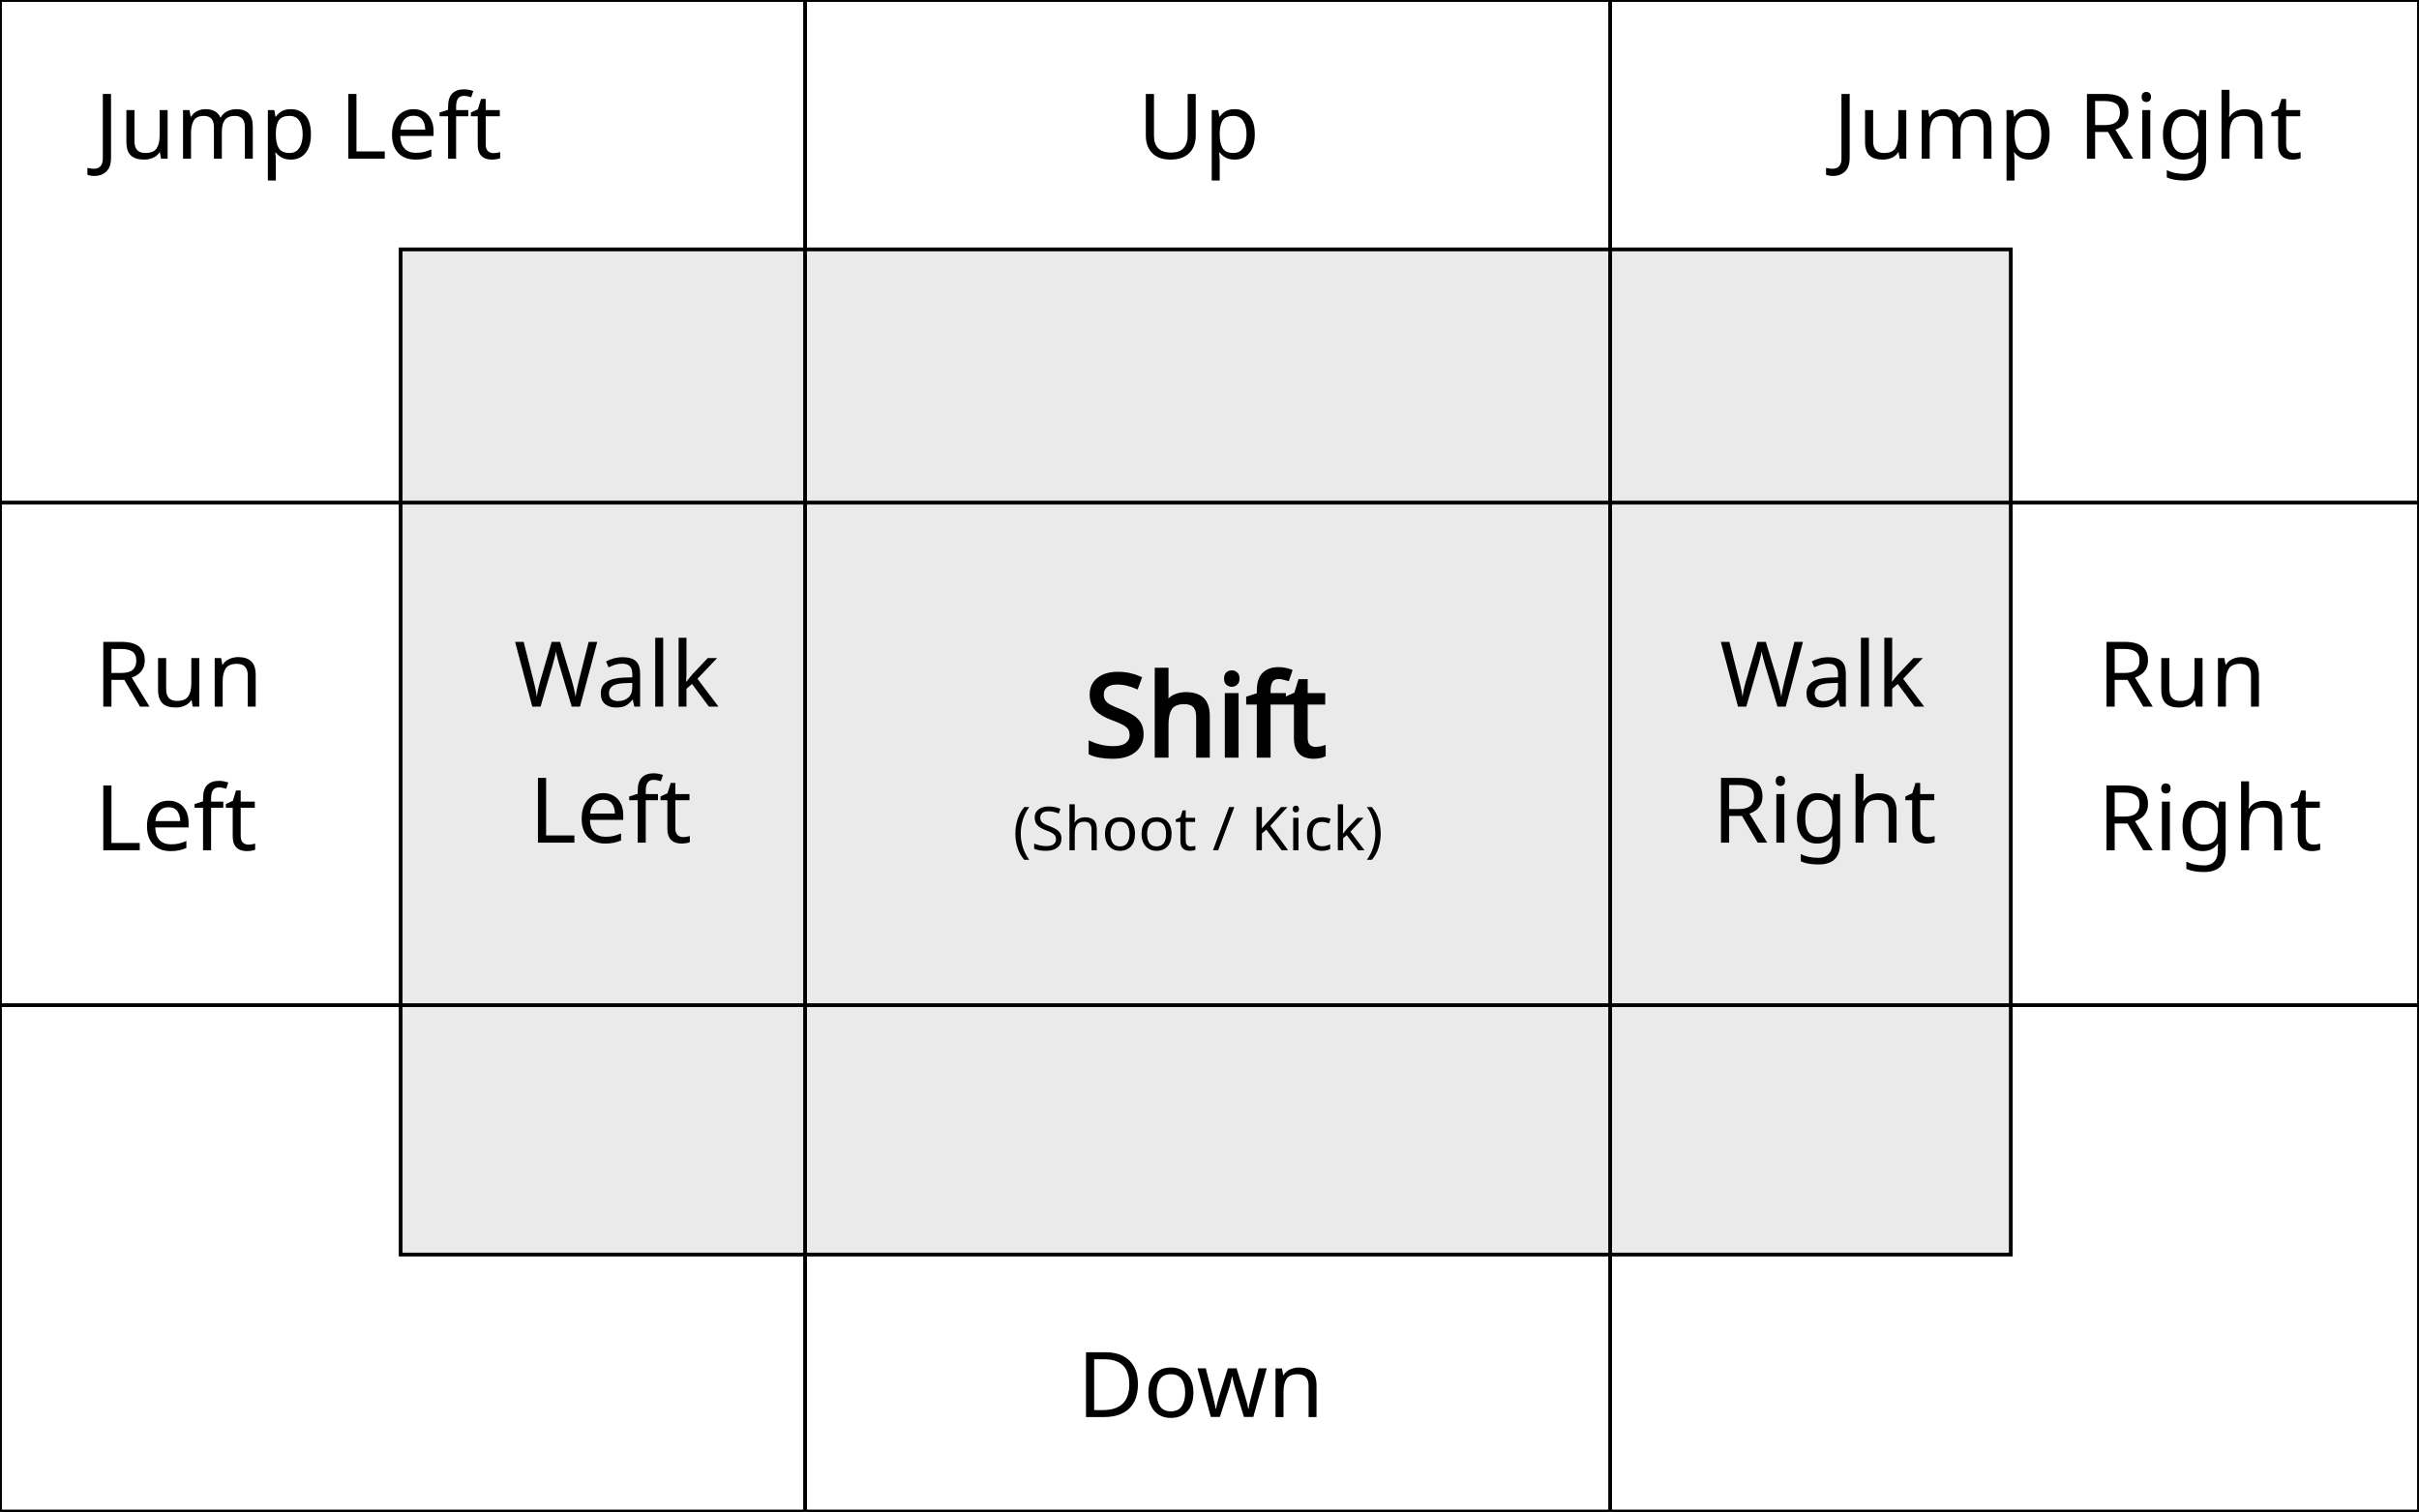
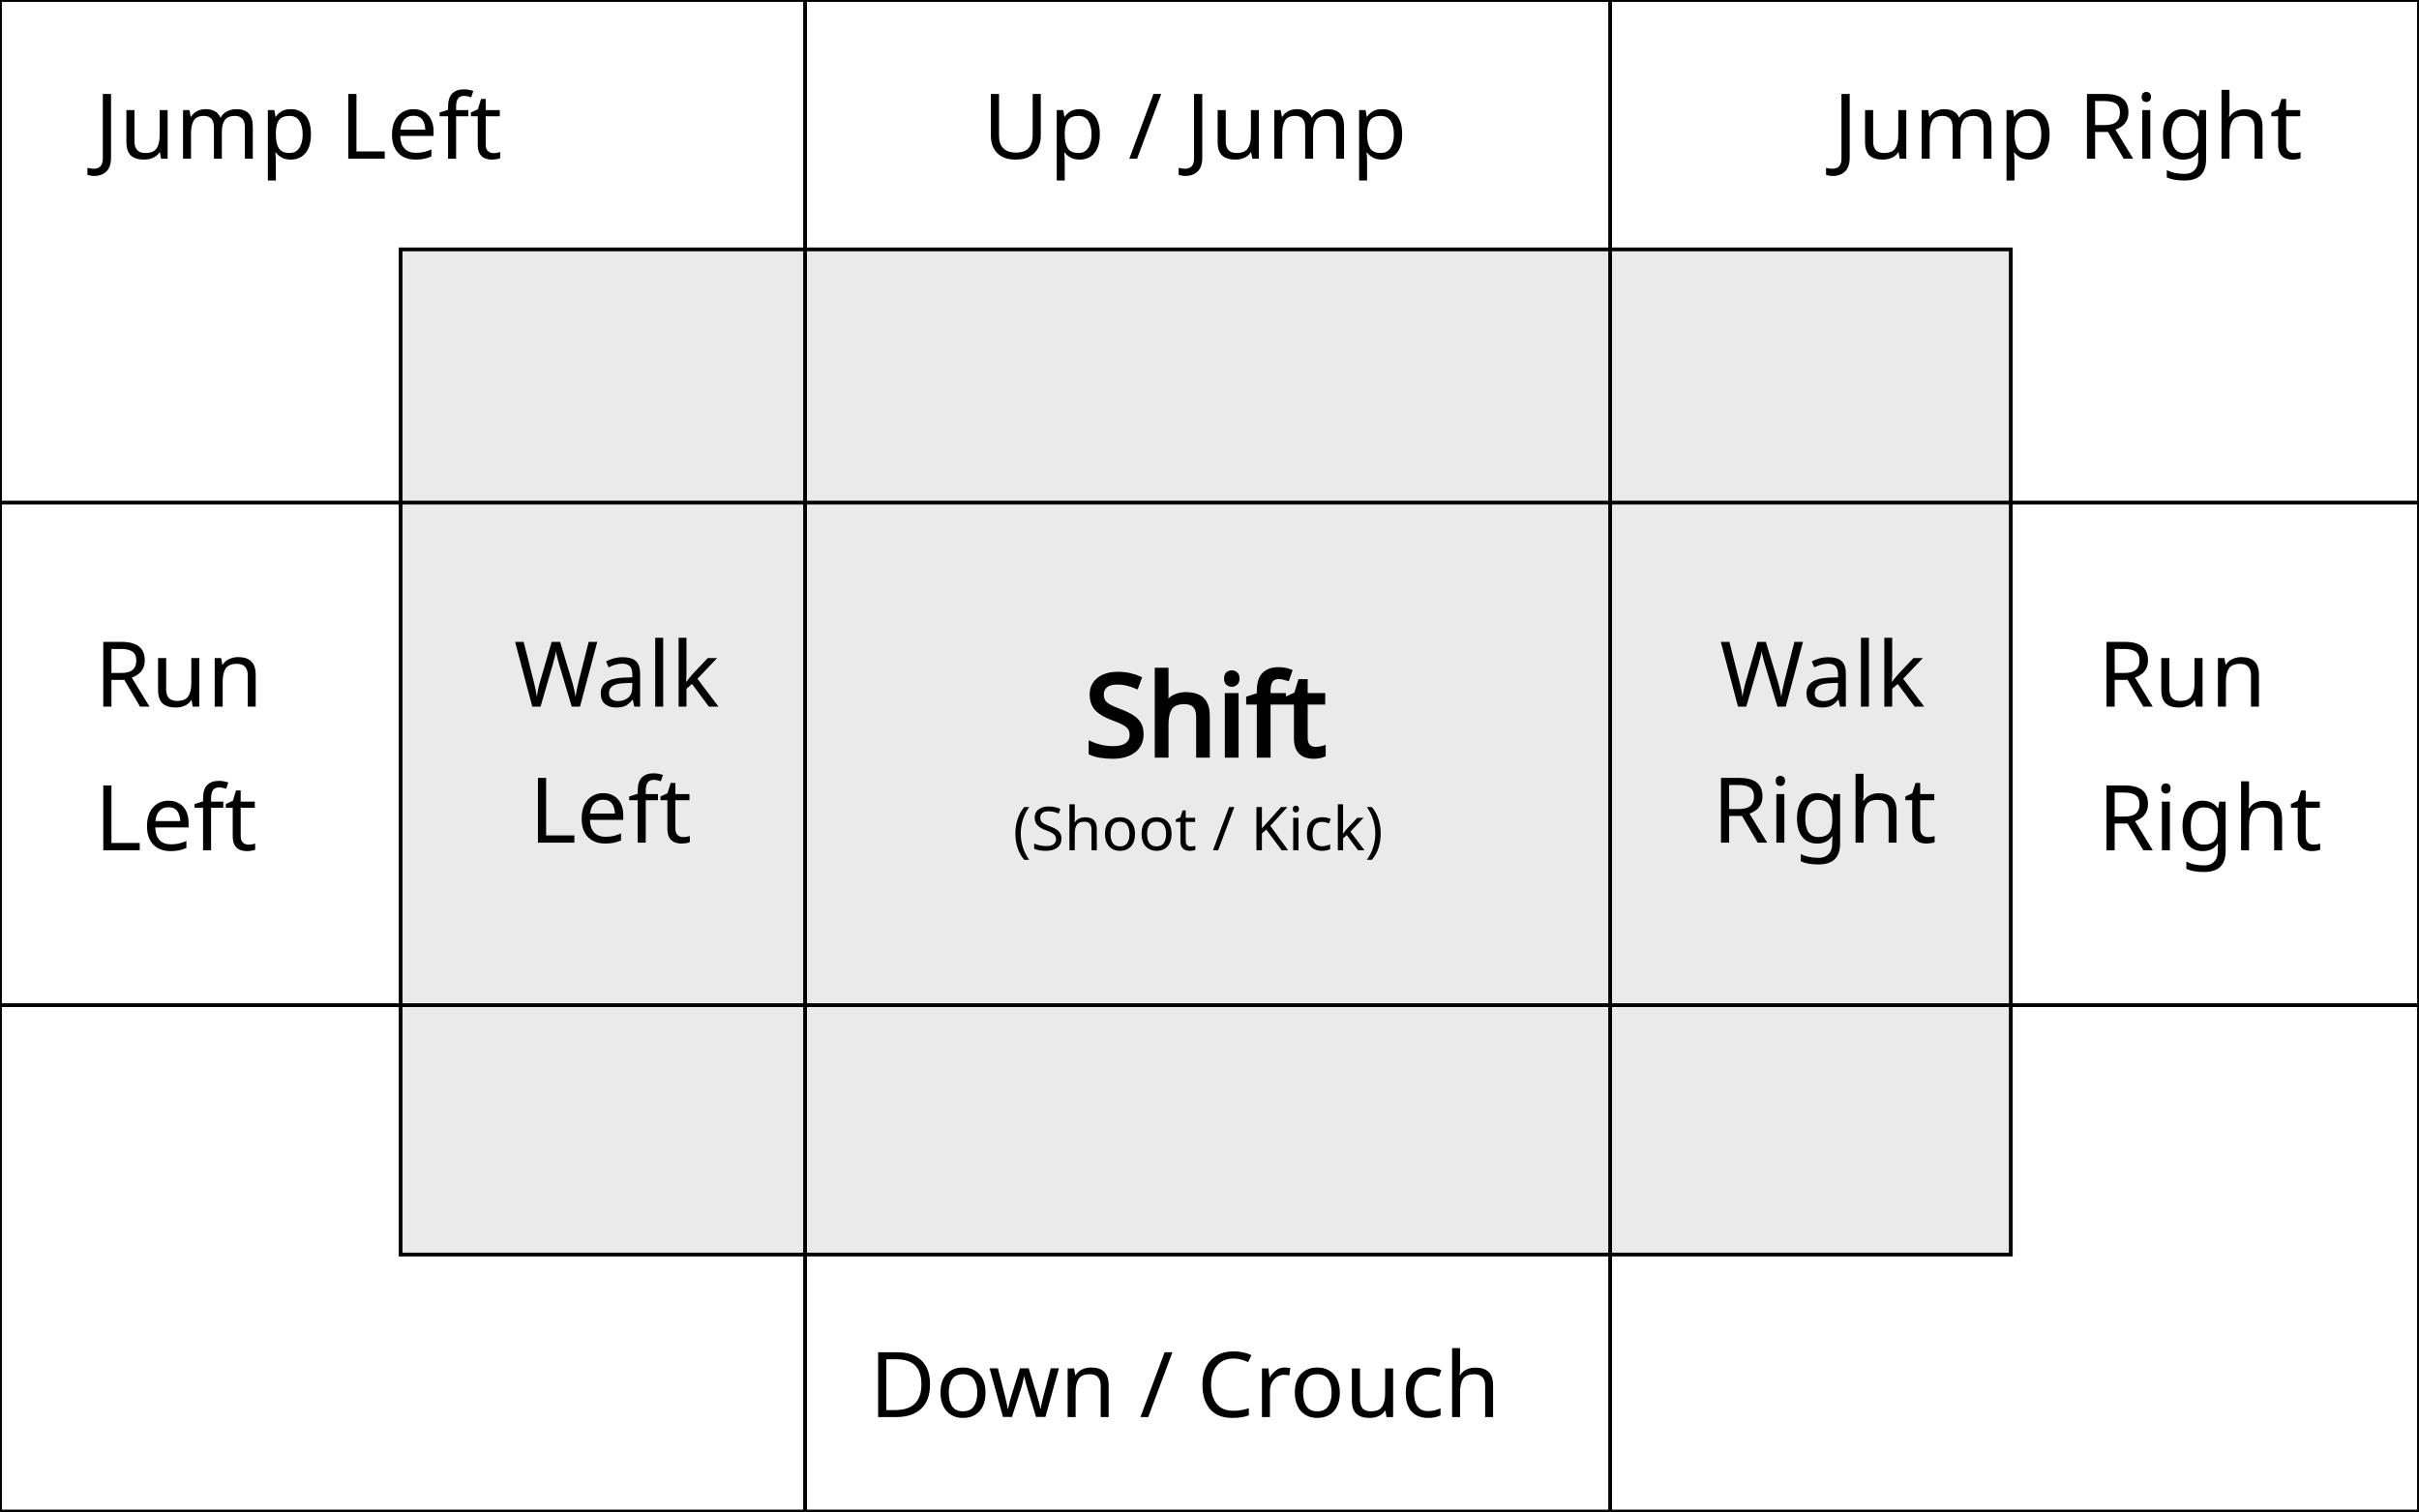
<svg xmlns="http://www.w3.org/2000/svg" width="480" height="300">
  <defs>
    <marker id="arrowhead" markerWidth="10" markerHeight="10" refX="0" refY="5" orient="auto">
      <polygon points="0 0, 10 5, 0 10" />
    </marker>
  </defs>
  <g transform="scale(0.75)">
    <rect stroke="#000" fill="#fff" opacity="undefined" width="640" height="400" id="svg_1" />
    <rect stroke="#000" fill="#eaeaea" opacity="undefined" x="106" y="66" width="426" height="266" id="svg_4" />
    <text stroke="#000" fill="#000000" stroke-width="0" stroke-dasharray="null" stroke-opacity="null" fill-opacity="null" opacity="undefined" x="555" y="187" id="svg_2" font-size="24" font-family="sans-serif" text-anchor="start" xml:space="preserve">Run</text>
    <text stroke="#000" fill="#000000" stroke-width="0" stroke-dasharray="null" stroke-opacity="null" fill-opacity="null" opacity="undefined" x="555" y="225" id="svg_2" font-size="24" font-family="sans-serif" text-anchor="start" xml:space="preserve">Right</text>
    <text stroke="#000" fill="#000000" stroke-width="0" stroke-dasharray="null" stroke-opacity="null" fill-opacity="null" opacity="undefined" x="25" y="187" id="svg_6" font-size="24" font-family="sans-serif" text-anchor="start" xml:space="preserve">Run</text>
    <text stroke="#000" fill="#000000" stroke-width="0" stroke-dasharray="null" stroke-opacity="null" fill-opacity="null" opacity="undefined" x="25" y="225" id="svg_6" font-size="24" font-family="sans-serif" text-anchor="start" xml:space="preserve">Left</text>
-     <text stroke="#000" fill="#000000" stroke-width="0" stroke-dasharray="null" stroke-opacity="null" fill-opacity="null" opacity="undefined" x="301" y="42" id="svg_11" font-size="24" font-family="sans-serif" text-anchor="start" xml:space="preserve">Up</text>
-     <text stroke="#000" fill="#000000" stroke-width="0" stroke-dasharray="null" stroke-opacity="null" fill-opacity="null" opacity="undefined" x="285" y="375" id="svg_12" font-size="24" font-family="sans-serif" text-anchor="start" xml:space="preserve">Down</text>
+     <text stroke="#000" fill="#000000" stroke-width="0" stroke-dasharray="null" stroke-opacity="null" fill-opacity="null" opacity="undefined" x="260" y="42" id="svg_11" font-size="24" font-family="sans-serif" text-anchor="start" xml:space="preserve">Up / Jump</text>
+     <text stroke="#000" fill="#000000" stroke-width="0" stroke-dasharray="null" stroke-opacity="null" fill-opacity="null" opacity="undefined" x="230" y="375" id="svg_12" font-size="24" font-family="sans-serif" text-anchor="start" xml:space="preserve">Down / Crouch</text>
    <text stroke="#000" fill="#000000" stroke-width="0" stroke-dasharray="null" stroke-opacity="null" fill-opacity="null" opacity="undefined" x="25" y="42" id="svg_14" font-size="24" font-family="sans-serif" text-anchor="start" xml:space="preserve">Jump Left</text>
    <text stroke="#000" fill="#000000" stroke-width="0" stroke-dasharray="null" stroke-opacity="null" fill-opacity="null" opacity="undefined" x="485" y="42" id="svg_13" font-size="24" font-family="sans-serif" text-anchor="start" xml:space="preserve">Jump Right</text>
    <text stroke="#000" fill="#000000" stroke-dasharray="null" stroke-opacity="null" fill-opacity="null" opacity="undefined" x="287" y="200" id="svg_3" font-size="30" font-family="sans-serif" text-anchor="start" xml:space="preserve">Shift</text>
    <text stroke="#000" fill="#000000" stroke-width="0" stroke-dasharray="null" stroke-opacity="null" fill-opacity="null" opacity="undefined" x="136" y="187" id="svg_20" font-size="24" font-family="sans-serif" text-anchor="start" xml:space="preserve">Walk</text>
    <text stroke="#000" fill="#000000" stroke-width="0" stroke-dasharray="null" stroke-opacity="null" fill-opacity="null" opacity="undefined" x="268" y="225" id="svg_30a" font-size="16" font-family="sans-serif" text-anchor="start" xml:space="preserve">(Shoot / Kick)</text>
    <text stroke="#000" fill="#000000" stroke-width="0" stroke-dasharray="null" stroke-opacity="null" fill-opacity="null" opacity="undefined" x="140" y="223" id="svg_21" font-size="24" font-family="sans-serif" text-anchor="start" xml:space="preserve">Left</text>
    <text stroke="#000" fill="#000000" stroke-width="0" stroke-dasharray="null" stroke-opacity="null" fill-opacity="null" opacity="undefined" x="455" y="187" id="svg_22" font-size="24" font-family="sans-serif" text-anchor="start" xml:space="preserve">Walk</text>
    <text stroke="#000" fill="#000000" stroke-width="0" stroke-dasharray="null" stroke-opacity="null" fill-opacity="null" opacity="undefined" x="453" y="223" id="svg_23" font-size="24" font-family="sans-serif" text-anchor="start" xml:space="preserve">Right</text>
    <line stroke="#000" stroke-linecap="null" stroke-linejoin="null" id="svg_28" y2="0" x2="213" y1="400" x1="213" opacity="undefined" fill-opacity="null" stroke-opacity="null" stroke-dasharray="null" fill="none" />
    <line stroke="#000" stroke-linecap="null" stroke-linejoin="null" id="svg_29" y2="0" x2="426" y1="400" x1="426" opacity="undefined" fill-opacity="null" stroke-opacity="null" stroke-dasharray="null" fill="none" />
    <line stroke-linecap="null" stroke-linejoin="null" id="svg_31" y2="133" x2="640" y1="133" x1="0" opacity="undefined" fill-opacity="null" stroke-opacity="null" stroke-dasharray="null" stroke-width="null" stroke="#000" fill="none" />
    <line stroke-linecap="null" stroke-linejoin="null" id="svg_32" y2="266" x2="640" y1="266" x1="0" opacity="undefined" fill-opacity="null" stroke-opacity="null" stroke-dasharray="null" stroke-width="null" stroke="#000" fill="none" />
  </g>
</svg>
